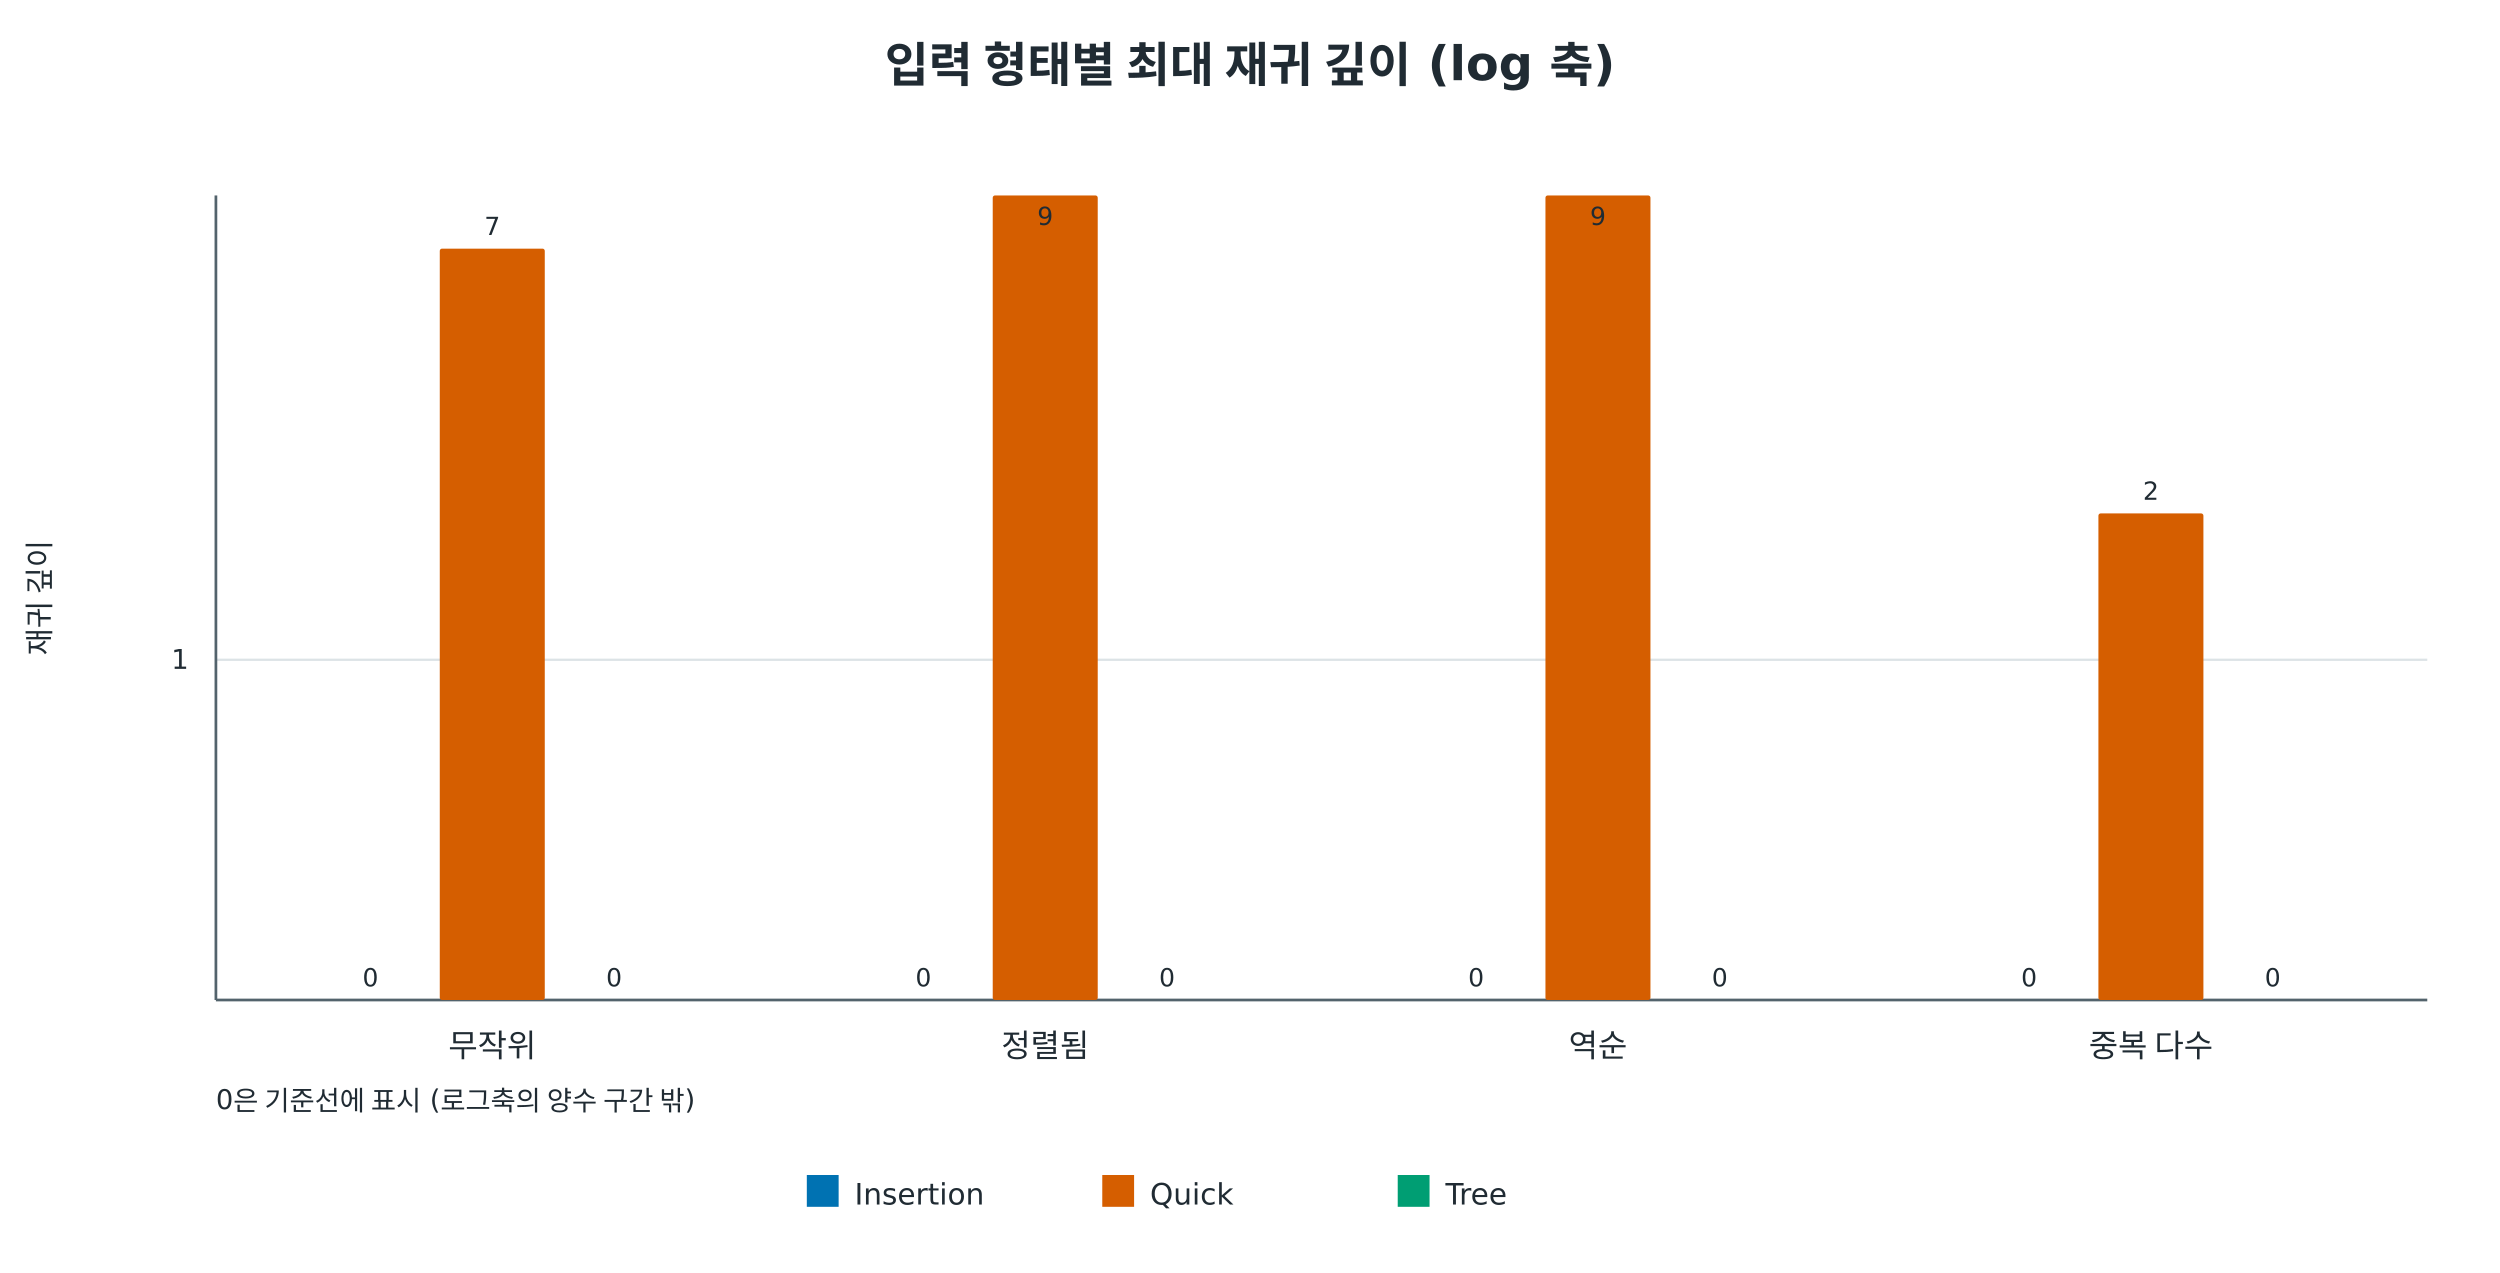
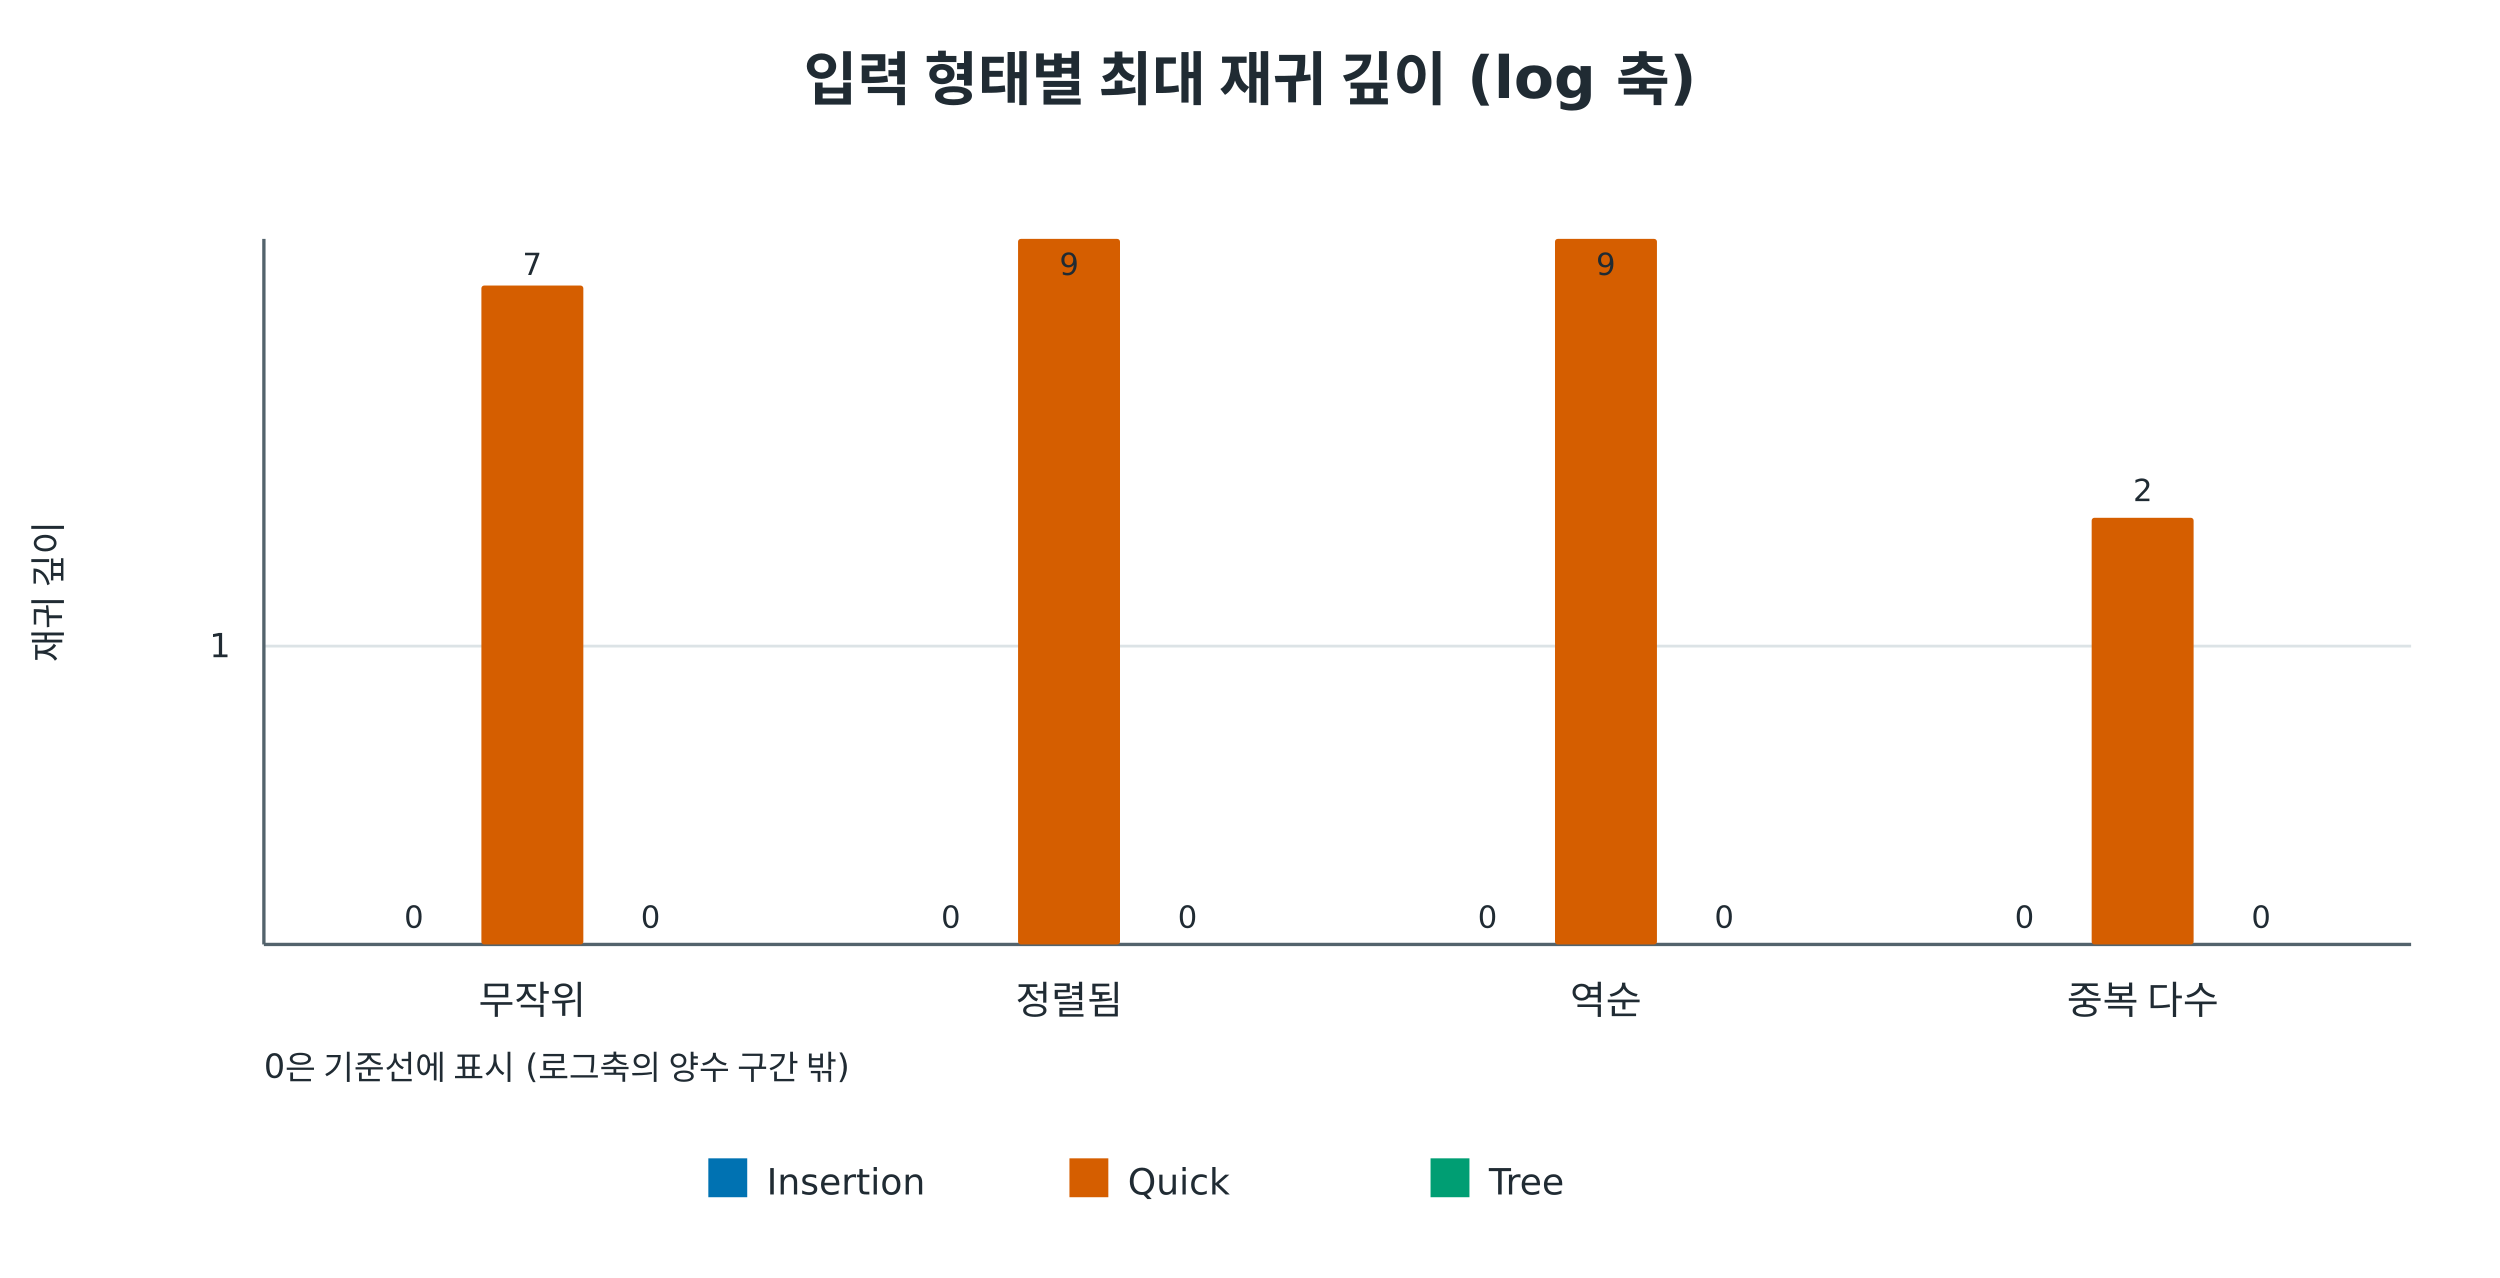
- <svg xmlns="http://www.w3.org/2000/svg" width="1100" height="560" viewBox="0 0 1100 560" role="img" aria-label="입력 형태별 최대 재귀 깊이 (log 축)">
+ <svg xmlns="http://www.w3.org/2000/svg" width="900" height="460" viewBox="0 0 900 460" role="img" aria-label="입력 형태별 최대 재귀 깊이 (log 축)">
  <style>text{font-family:"DejaVu Sans",sans-serif;fill:#202b33}.grid{stroke:#dce3e6;stroke-width:1}.axis{stroke:#53636c;stroke-width:1.2}.value{font-size:11px}.tick{font-size:12px}.category{font-size:14px}.legend{font-size:13px}.title{font-size:21px;font-weight:700}.ylabel{font-size:13px}</style>
-   <text class="title" x="550.0" y="36" text-anchor="middle">입력 형태별 최대 재귀 깊이 (log 축)</text>
-   <line class="grid" x1="95" y1="290.3" x2="1068" y2="290.3" />
-   <text class="tick" x="83" y="294.3" text-anchor="end">1</text>
-   <line class="axis" x1="95" y1="86" x2="95" y2="440" />
-   <line class="axis" x1="95" y1="440" x2="1068" y2="440" />
-   <text class="ylabel" x="22" y="263.0" transform="rotate(-90 22 263.0)" text-anchor="middle">재귀 깊이</text>
-   <text class="value" x="163.0" y="434.0" text-anchor="middle">0</text>
-   <rect x="193.5" y="109.4" width="46.2" height="330.6" fill="#D55E00" rx="1" />
-   <text class="value" x="216.6" y="103.4" text-anchor="middle">7</text>
-   <text class="value" x="270.2" y="434.0" text-anchor="middle">0</text>
-   <text class="category" x="216.6" y="465" text-anchor="middle">무작위</text>
-   <text class="value" x="406.3" y="434.0" text-anchor="middle">0</text>
-   <rect x="436.8" y="86.0" width="46.2" height="354.0" fill="#D55E00" rx="1" />
-   <text class="value" x="459.9" y="99.0" text-anchor="middle">9</text>
-   <text class="value" x="513.5" y="434.0" text-anchor="middle">0</text>
-   <text class="category" x="459.9" y="465" text-anchor="middle">정렬됨</text>
-   <text class="value" x="649.5" y="434.0" text-anchor="middle">0</text>
-   <rect x="680.0" y="86.0" width="46.2" height="354.0" fill="#D55E00" rx="1" />
-   <text class="value" x="703.1" y="99.0" text-anchor="middle">9</text>
-   <text class="value" x="756.7" y="434.0" text-anchor="middle">0</text>
-   <text class="category" x="703.1" y="465" text-anchor="middle">역순</text>
-   <text class="value" x="892.8" y="434.0" text-anchor="middle">0</text>
-   <rect x="923.3" y="225.9" width="46.2" height="214.1" fill="#D55E00" rx="1" />
-   <text class="value" x="946.4" y="219.9" text-anchor="middle">2</text>
-   <text class="value" x="1000.0" y="434.0" text-anchor="middle">0</text>
-   <text class="category" x="946.4" y="465" text-anchor="middle">중복 다수</text>
-   <rect x="355.0" y="517" width="14" height="14" fill="#0072B2" />
-   <text class="legend" x="376.0" y="530">Insertion</text>
-   <rect x="485.0" y="517" width="14" height="14" fill="#D55E00" />
-   <text class="legend" x="506.0" y="530">Quick</text>
-   <rect x="615.0" y="517" width="14" height="14" fill="#009E73" />
-   <text class="legend" x="636.0" y="530">Tree</text>
-   <text class="tick" x="95" y="488" text-anchor="start">0은 기준선에 표시 (로그축의 양수 구간 밖)</text>
+   <text class="title" x="450.0" y="36" text-anchor="middle">입력 형태별 최대 재귀 깊이 (log 축)</text>
+   <line class="grid" x1="95" y1="232.6" x2="868" y2="232.6" />
+   <text class="tick" x="83" y="236.6" text-anchor="end">1</text>
+   <line class="axis" x1="95" y1="86" x2="95" y2="340" />
+   <line class="axis" x1="95" y1="340" x2="868" y2="340" />
+   <text class="ylabel" x="22" y="213.0" transform="rotate(-90 22 213.0)" text-anchor="middle">재귀 깊이</text>
+   <text class="value" x="149.0" y="334.0" text-anchor="middle">0</text>
+   <rect x="173.3" y="102.8" width="36.7" height="237.2" fill="#D55E00" rx="1" />
+   <text class="value" x="191.6" y="99.0" text-anchor="middle">7</text>
+   <text class="value" x="234.2" y="334.0" text-anchor="middle">0</text>
+   <text class="category" x="191.6" y="365" text-anchor="middle">무작위</text>
+   <text class="value" x="342.3" y="334.0" text-anchor="middle">0</text>
+   <rect x="366.5" y="86.0" width="36.7" height="254.0" fill="#D55E00" rx="1" />
+   <text class="value" x="384.9" y="99.0" text-anchor="middle">9</text>
+   <text class="value" x="427.5" y="334.0" text-anchor="middle">0</text>
+   <text class="category" x="384.9" y="365" text-anchor="middle">정렬됨</text>
+   <text class="value" x="535.5" y="334.0" text-anchor="middle">0</text>
+   <rect x="559.8" y="86.0" width="36.7" height="254.0" fill="#D55E00" rx="1" />
+   <text class="value" x="578.1" y="99.0" text-anchor="middle">9</text>
+   <text class="value" x="620.7" y="334.0" text-anchor="middle">0</text>
+   <text class="category" x="578.1" y="365" text-anchor="middle">역순</text>
+   <text class="value" x="728.8" y="334.0" text-anchor="middle">0</text>
+   <rect x="753.0" y="186.4" width="36.7" height="153.6" fill="#D55E00" rx="1" />
+   <text class="value" x="771.4" y="180.4" text-anchor="middle">2</text>
+   <text class="value" x="814.0" y="334.0" text-anchor="middle">0</text>
+   <text class="category" x="771.4" y="365" text-anchor="middle">중복 다수</text>
+   <rect x="255.0" y="417" width="14" height="14" fill="#0072B2" />
+   <text class="legend" x="276.0" y="430">Insertion</text>
+   <rect x="385.0" y="417" width="14" height="14" fill="#D55E00" />
+   <text class="legend" x="406.0" y="430">Quick</text>
+   <rect x="515.0" y="417" width="14" height="14" fill="#009E73" />
+   <text class="legend" x="536.0" y="430">Tree</text>
+   <text class="tick" x="95" y="388" text-anchor="start">0은 기준선에 표시 (로그축의 양수 구간 밖)</text>
</svg>
